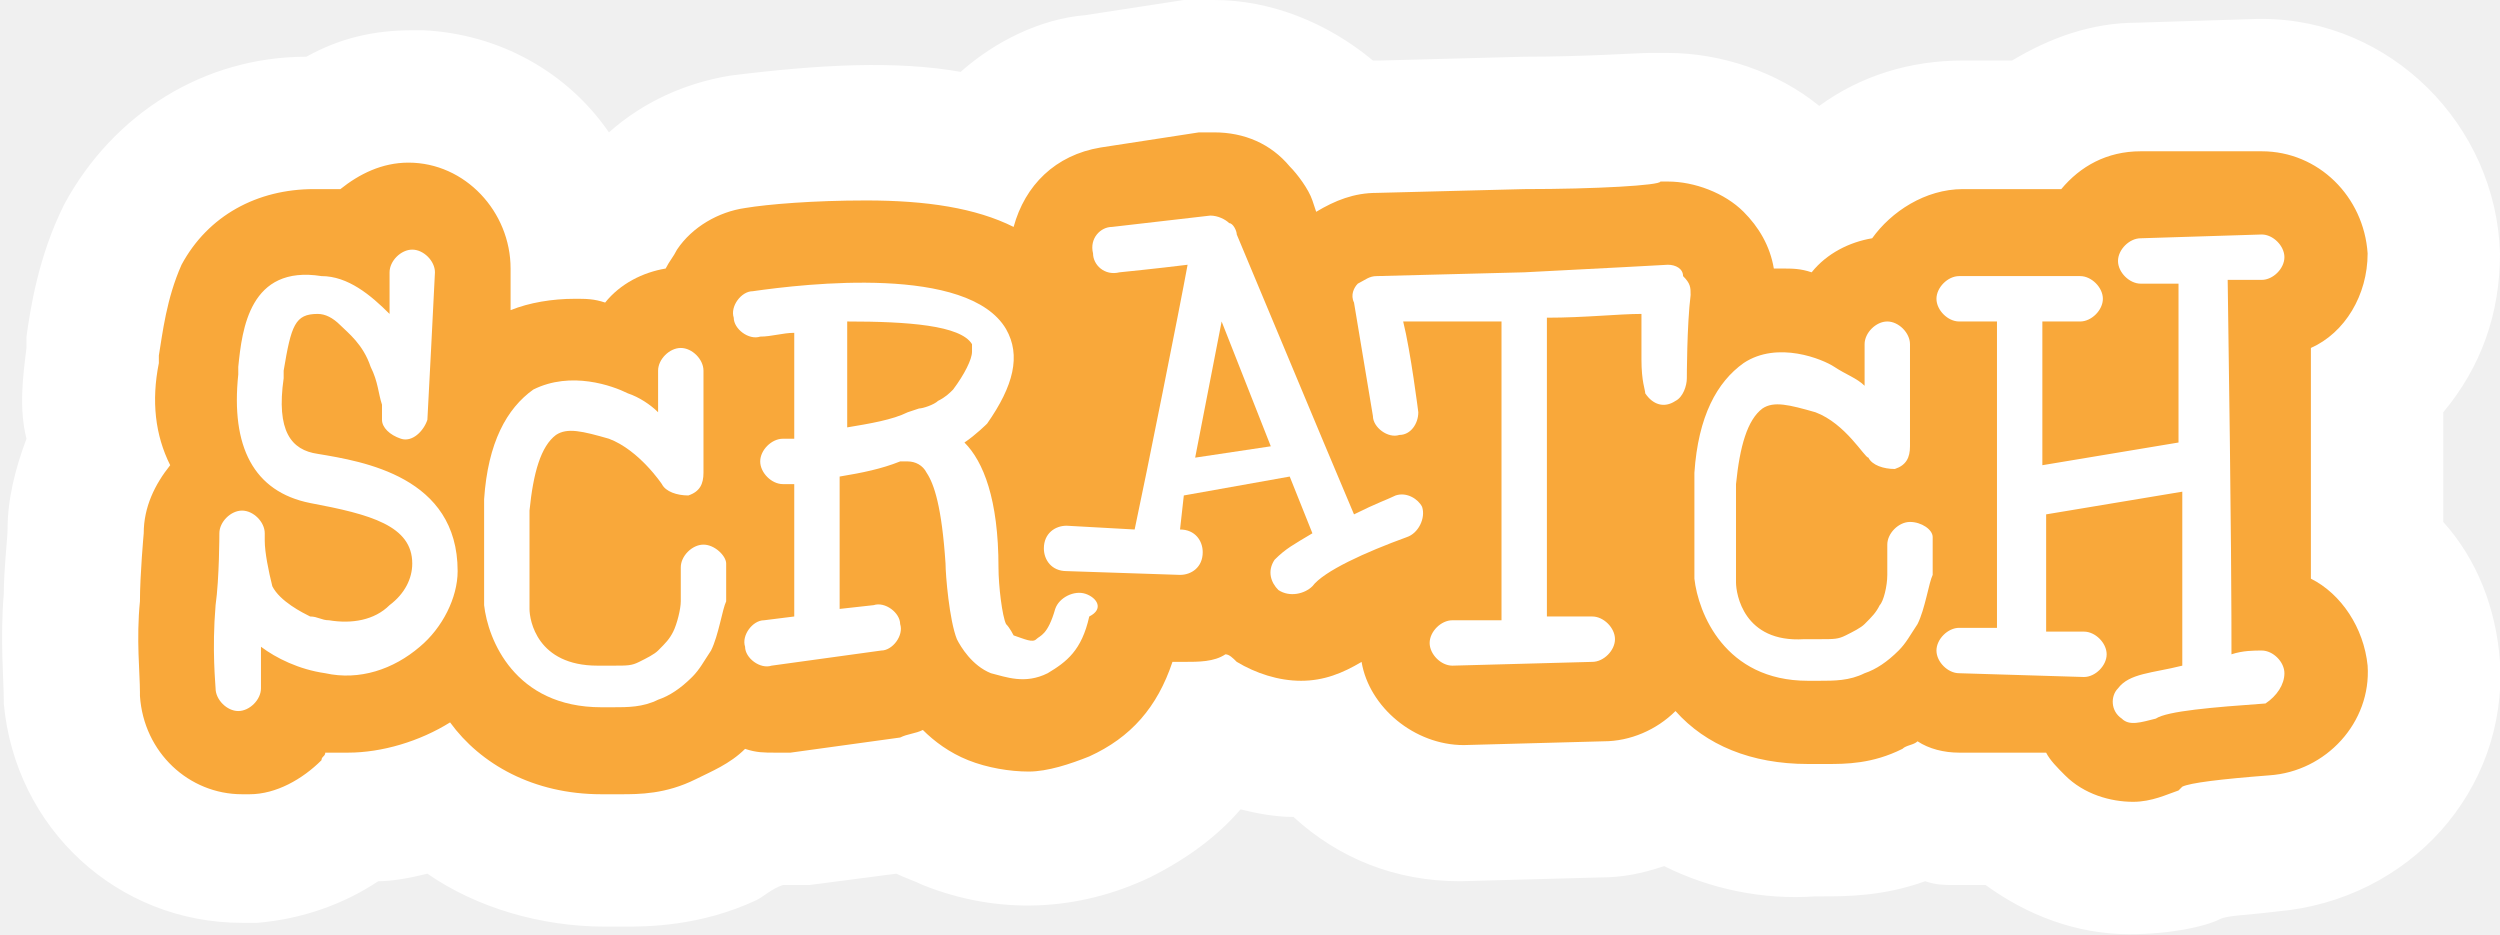
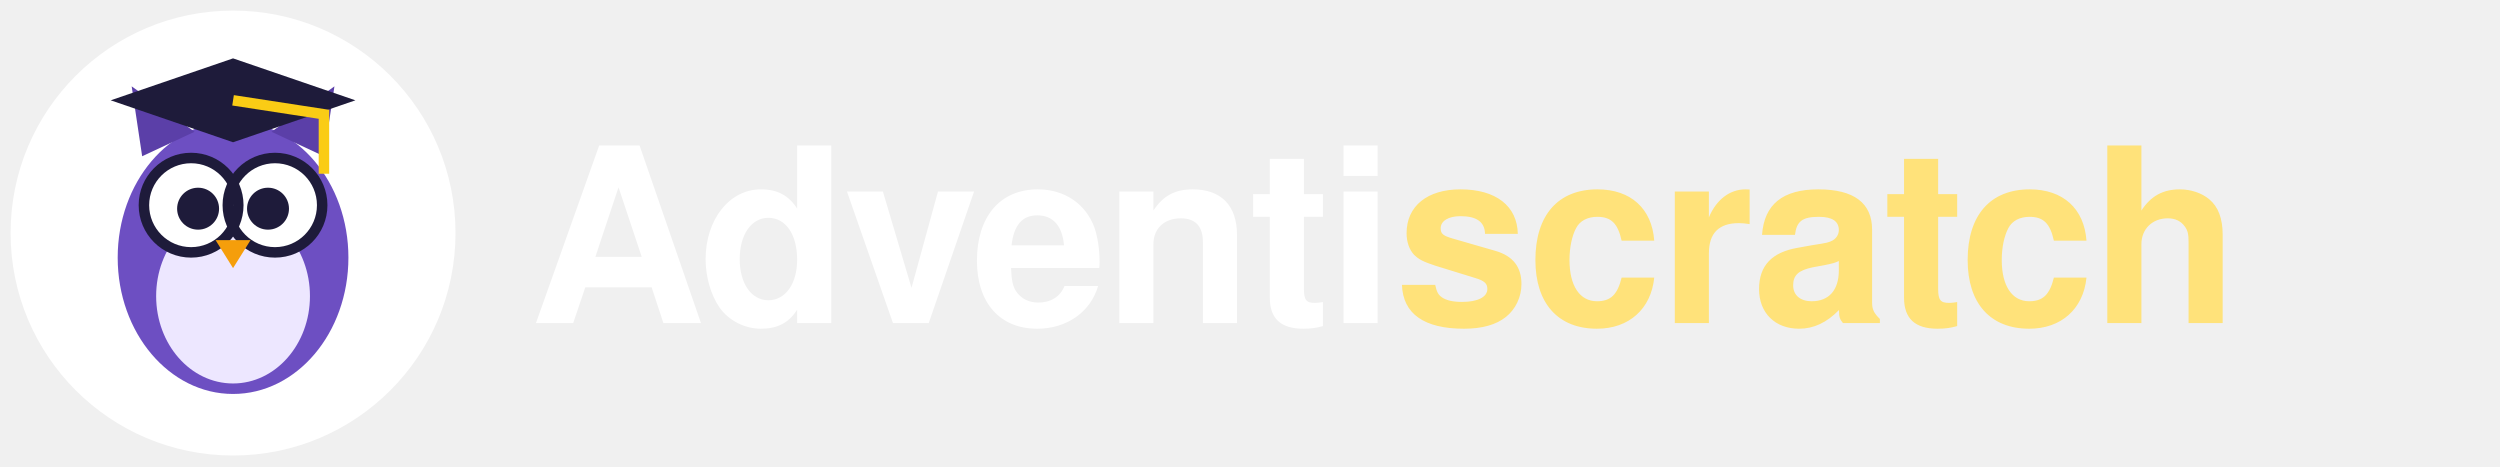
- <svg xmlns="http://www.w3.org/2000/svg" id="Layer_1" viewBox="0 0 66.1 24.7">
-   <style>.st0{fill:#fff}.st1{fill:#f9a83a}</style>
-   <switch>
-     <g>
-       <g>
-         <g>
-           <path d="M60.2 24.1c-.8.1-1.3.1-1.5.2-.4.2-1.3.4-2.4.4-1.4 0-2.7-.5-3.8-1.3h-.8c-.3 0-.5 0-.8-.1-1.1.4-2.1.4-2.7.4H48c-1.4.1-2.8-.2-4-.8-.6.2-1.1.3-1.7.3l-3.7.1c-1.7 0-3.2-.6-4.4-1.7-.5 0-1-.1-1.4-.2-.6.7-1.4 1.3-2.4 1.8-1.9.9-4 1-6 .2-.2-.1-.5-.2-.7-.3l-2.3.3h-.7c-.3.1-.5.3-.7.4-1.5.7-2.9.7-3.5.7H16c-1.7 0-3.4-.5-4.7-1.4-.4.1-.9.2-1.3.2-.9.6-2 1-3.2 1.1h-.4c-3.3 0-6-2.5-6.3-5.8v-.1c0-.5-.1-1.6 0-2.8 0-.6.1-1.5.1-1.7 0-.8.2-1.6.5-2.4-.2-.8-.1-1.6 0-2.4v-.3c.1-.7.3-2.1 1-3.5C3 3 5.4 1.5 8.1 1.5 9 1 9.9.8 10.9.8h.3c2 .1 3.8 1.1 4.9 2.7.9-.8 2-1.3 3.2-1.5 2.4-.3 4.4-.4 6.1-.1.9-.8 2.1-1.4 3.3-1.5l2.6-.4h.8c1.5 0 3 .6 4.2 1.6h.2l3.8-.1c1.6 0 3-.1 3.3-.1h.5c1.4 0 2.9.5 4 1.4 1.1-.8 2.4-1.2 3.8-1.2h1.3c1-.6 2.1-1 3.3-1l3.2-.1h.1c3.4 0 6.2 2.8 6.3 6.2 0 1.6-.5 3-1.5 4.2v2.9c.9 1 1.4 2.3 1.5 3.7.2 3.4-2.4 6.3-5.9 6.6z" class="st0" />
-         </g>
-         <path d="M60 20.5c-1.3.1-2.1.2-2.3.3l-.1.1c-.3.1-.7.3-1.2.3-.6 0-1.3-.2-1.8-.7-.2-.2-.4-.4-.5-.6h-2.3c-.4 0-.8-.1-1.1-.3-.1.1-.3.1-.4.2-.8.4-1.5.4-2 .4h-.5c-1.5 0-2.7-.5-3.5-1.4-.5.5-1.2.8-1.9.8l-3.7.1c-1.3 0-2.5-1-2.7-2.2-.5.3-1 .5-1.6.5-.6 0-1.2-.2-1.7-.5-.1-.1-.2-.2-.3-.2-.3.2-.7.2-1.1.2H31c-.4 1.2-1.1 2-2.2 2.5-.5.2-1.1.4-1.6.4s-1.1-.1-1.6-.3c-.5-.2-.9-.5-1.2-.8-.2.1-.4.1-.6.2l-2.9.4h-.4c-.3 0-.5 0-.8-.1-.4.4-.9.6-1.3.8-.8.4-1.5.4-2 .4h-.5c-1.8 0-3.2-.8-4-1.9-.8.5-1.8.8-2.7.8h-.6c0 .1-.1.1-.1.2-.5.5-1.2.9-1.9.9h-.2c-1.4 0-2.6-1.1-2.7-2.6v-.1c0-.5-.1-1.4 0-2.4 0-.7.1-1.8.1-1.8 0-.7.3-1.3.7-1.8-.4-.8-.5-1.7-.3-2.7v-.2c.1-.6.2-1.5.6-2.4.7-1.3 2-2 3.5-2H9c.5-.4 1.1-.7 1.8-.7 1.5 0 2.7 1.3 2.7 2.8v1.1c.5-.2 1.1-.3 1.7-.3.3 0 .5 0 .8.1.4-.5 1-.8 1.6-.9.1-.2.2-.3.3-.5.4-.6 1.1-1 1.8-1.1.6-.1 1.8-.2 3.2-.2 1.6 0 2.9.2 3.9.7.3-1.1 1.1-1.9 2.3-2.1l2.6-.4h.4c.8 0 1.5.3 2 .9.2.2.5.6.6.9l.1.3c.5-.3 1-.5 1.6-.5l3.9-.1c1.9 0 3.6-.1 3.6-.2h.2c.7 0 1.5.3 2 .8.4.4.7.9.8 1.5h.2c.3 0 .5 0 .8.1.4-.5 1-.8 1.6-.9.5-.7 1.4-1.3 2.4-1.3h2.6c.5-.6 1.2-1 2.1-1h3.2c1.5 0 2.7 1.2 2.8 2.7 0 1.1-.6 2.1-1.5 2.5v6.1c.8.4 1.4 1.3 1.5 2.3.1 1.5-1.1 2.8-2.6 2.9z" class="st1" />
-         <path d="M32.3 8.5l-.7 3.6 2-.3z" class="st1" />
-         <path d="M8.4 12c-.7-.1-1.1-.6-.9-2v-.2c.2-1.2.3-1.5.9-1.5.2 0 .4.1.6.3.2.2.6.5.8 1.1.2.4.2.7.3 1v.4c0 .2.2.4.5.5.3.1.6-.2.7-.5 0 0 .2-3.8.2-3.9 0-.3-.3-.6-.6-.6s-.6.3-.6.6v1.1c-.5-.5-1.1-1-1.8-1C6.6 7 6.4 8.7 6.3 9.7v.2c-.2 1.9.4 3.1 1.9 3.4 1.6.3 2.7.6 2.7 1.6 0 .4-.2.8-.6 1.1-.4.4-1 .5-1.6.4-.2 0-.3-.1-.5-.1-.2-.1-.8-.4-1-.8-.1-.4-.2-.9-.2-1.2v-.2c0-.3-.3-.6-.6-.6s-.6.3-.6.6c0 0 0 1.2-.1 1.9-.1 1.2 0 2.1 0 2.2 0 .3.3.6.6.6s.6-.3.6-.6v-1.1c.4.3 1 .6 1.7.7.9.2 1.8-.1 2.5-.7.6-.5 1-1.3 1-2 0-2.5-2.5-2.9-3.7-3.1M25.2 10.3c-.1.1-.2.2-.4.3-.1.1-.4.2-.5.2l-.3.1c-.4.2-1 .3-1.6.4V8.5c1.6 0 3 .1 3.3.6v.2c0 .2-.2.6-.5 1m3.5 5.4c-.3-.1-.7.1-.8.4-.2.7-.4.7-.5.8-.1.1-.3 0-.6-.1 0 0-.1-.2-.2-.3-.1-.2-.2-1-.2-1.5 0-1.8-.4-2.8-.9-3.3.3-.2.6-.5.6-.5.7-1 .9-1.8.5-2.5-1-1.7-5.3-1.2-6.7-1-.3 0-.6.4-.5.7 0 .3.4.6.7.5.3 0 .6-.1.9-.1v2.8h-.3c-.3 0-.6.3-.6.6s.3.6.6.6h.3v3.5l-.8.1c-.3 0-.6.4-.5.7 0 .3.4.6.7.5l2.9-.4c.3 0 .6-.4.5-.7 0-.3-.4-.6-.7-.5l-.9.1v-3.5c.6-.1 1.1-.2 1.6-.4h.2c.2 0 .4.1.5.3.2.3.4.9.5 2.4 0 .3.1 1.5.3 2 .1.2.4.7.9.9.4.1.9.3 1.5 0 .5-.3.9-.6 1.1-1.5.4-.2.2-.5-.1-.6M50.5 13.8c-.3 0-.6.3-.6.6v.8c0 .3-.1.7-.2.8-.1.2-.2.3-.4.5-.1.1-.3.2-.5.3-.2.1-.3.1-.7.1h-.4c-1.6.1-1.8-1.2-1.8-1.5v-2.6c.1-1 .3-1.7.7-2 .3-.2.7-.1 1.4.1.8.3 1.3 1.2 1.4 1.2.1.2.4.3.7.3.3-.1.4-.3.4-.6V9.1c0-.3-.3-.6-.6-.6s-.6.3-.6.6v1.1c-.2-.2-.5-.3-.8-.5-.3-.2-1.5-.7-2.4-.1-.7.5-1.2 1.4-1.3 2.9v2.8c.1.9.8 2.7 3 2.7h.3c.4 0 .8 0 1.2-.2.3-.1.6-.3.9-.6.2-.2.3-.4.5-.7.2-.4.3-1.1.4-1.3v-1c0-.2-.3-.4-.6-.4M60.4 17.8c0-.3-.3-.6-.6-.6-.2 0-.5 0-.8.1 0-1 0-3.1-.1-9.9h.9c.3 0 .6-.3.6-.6s-.3-.6-.6-.6l-3.2.1c-.3 0-.6.3-.6.6s.3.6.6.6h1v4.2l-3.6.6V8.5h1c.3 0 .6-.3.6-.6s-.3-.6-.6-.6h-3.2c-.3 0-.6.3-.6.6s.3.6.6.6h1v8.1h-1c-.3 0-.6.3-.6.6s.3.6.6.6l3.3.1c.3 0 .6-.3.6-.6s-.3-.6-.6-.6h-1v-3.1l3.6-.6v4.6c-.8.2-1.4.2-1.7.6-.2.2-.2.6.1.8.2.2.5.1.9 0 .3-.2 1.5-.3 2.9-.4.3-.2.5-.5.5-.8" class="st0" />
-         <path d="M31.6 12.1l.7-3.6 1.3 3.3-2 .3zm5.3 1c-.2.1-.5.2-1.1.5l-.8-1.9-2.3-5.5c0-.1-.1-.3-.2-.3-.1-.1-.3-.2-.5-.2l-2.6.3c-.3 0-.6.3-.5.7 0 .3.3.6.7.5 0 0 1-.1 1.8-.2-.2 1.1-1.1 5.6-1.4 7l-1.8-.1c-.3 0-.6.2-.6.6 0 .3.2.6.6.6l3 .1c.3 0 .6-.2.6-.6 0-.3-.2-.6-.6-.6l.1-.9 2.8-.5.6 1.5c-.5.3-.7.4-1 .7-.2.3-.1.6.1.8.3.2.7.1.9-.1.3-.4 1.4-.9 2.5-1.3.3-.1.5-.5.4-.8-.1-.2-.4-.4-.7-.3" class="st0" />
-         <path d="M44.1 7s-1.8.1-3.8.2l-3.9.1c-.2 0-.3.1-.5.2-.1.1-.2.3-.1.5l.5 3c0 .3.4.6.7.5.3 0 .5-.3.5-.6 0 0-.2-1.6-.4-2.4h2.6v7.9h-1.3c-.3 0-.6.3-.6.6s.3.6.6.6l3.7-.1c.3 0 .6-.3.6-.6s-.3-.6-.6-.6h-1.2V8.4c1 0 1.9-.1 2.5-.1v1.2c0 .6.1.8.1.9.2.3.5.4.8.2.2-.1.3-.4.3-.6 0 0 0-1.4.1-2.2 0-.2 0-.3-.2-.5 0-.2-.2-.3-.4-.3M18.6 14.4c-.3 0-.6.3-.6.6V15.9c0 .2-.1.6-.2.8-.1.2-.2.3-.4.5-.1.1-.3.2-.5.3-.2.1-.3.1-.7.1h-.4c-1.6 0-1.8-1.2-1.8-1.5v-2.6c.1-1 .3-1.7.7-2 .3-.2.7-.1 1.4.1.8.3 1.4 1.2 1.4 1.2.1.2.4.3.7.3.3-.1.4-.3.4-.6V9.8c0-.3-.3-.6-.6-.6s-.6.3-.6.6v1.1c-.2-.2-.5-.4-.8-.5-.4-.2-1.5-.6-2.5-.1-.7.5-1.2 1.4-1.3 2.9V16c.1.9.8 2.7 3.1 2.7h.3c.4 0 .8 0 1.2-.2.3-.1.6-.3.9-.6.2-.2.3-.4.5-.7.2-.4.3-1.1.4-1.3v-1c0-.2-.3-.5-.6-.5" class="st0" />
-       </g>
-     </g>
-   </switch>
+ <svg xmlns="http://www.w3.org/2000/svg" viewBox="0 0 236 44">
+   <circle cx="22" cy="22" r="21" fill="#fff" />
+   <g transform="translate(5.5 3.2) scale(0.165)">
+     <ellipse cx="100" cy="128" rx="66" ry="78" fill="#6D4FC2" />
+     <path d="M48 70 L42 30 L78 56 Z M152 70 L158 30 L122 56 Z" fill="#5B3FA8" />
+     <ellipse cx="100" cy="150" rx="44" ry="50" fill="#EDE7FF" />
+     <circle cx="76" cy="98" r="25" fill="#fff" />
+     <circle cx="124" cy="98" r="25" fill="#fff" />
+     <circle cx="80" cy="100" r="12" fill="#1E1B3A" />
+     <circle cx="120" cy="100" r="12" fill="#1E1B3A" />
+     <circle cx="76" cy="98" r="27" fill="none" stroke="#1E1B3A" stroke-width="6" />
+     <circle cx="124" cy="98" r="27" fill="none" stroke="#1E1B3A" stroke-width="6" />
+     <path d="M90 118 L110 118 L100 134 Z" fill="#F59E0B" />
+     <path d="M100 14 L170 38 L100 62 L30 38 Z" fill="#1E1B3A" />
+     <path d="M100 38 L152 46 L152 80" stroke="#FACC15" stroke-width="6" fill="none" />
+   </g>
+   <text x="50" y="30.5" font-family="'Helvetica Neue', Helvetica, Arial, sans-serif" font-weight="700" font-size="23" fill="#fff" letter-spacing="-0.3">Adventi<tspan fill="#FFE27A">scratch</tspan>
+   </text>
</svg>
